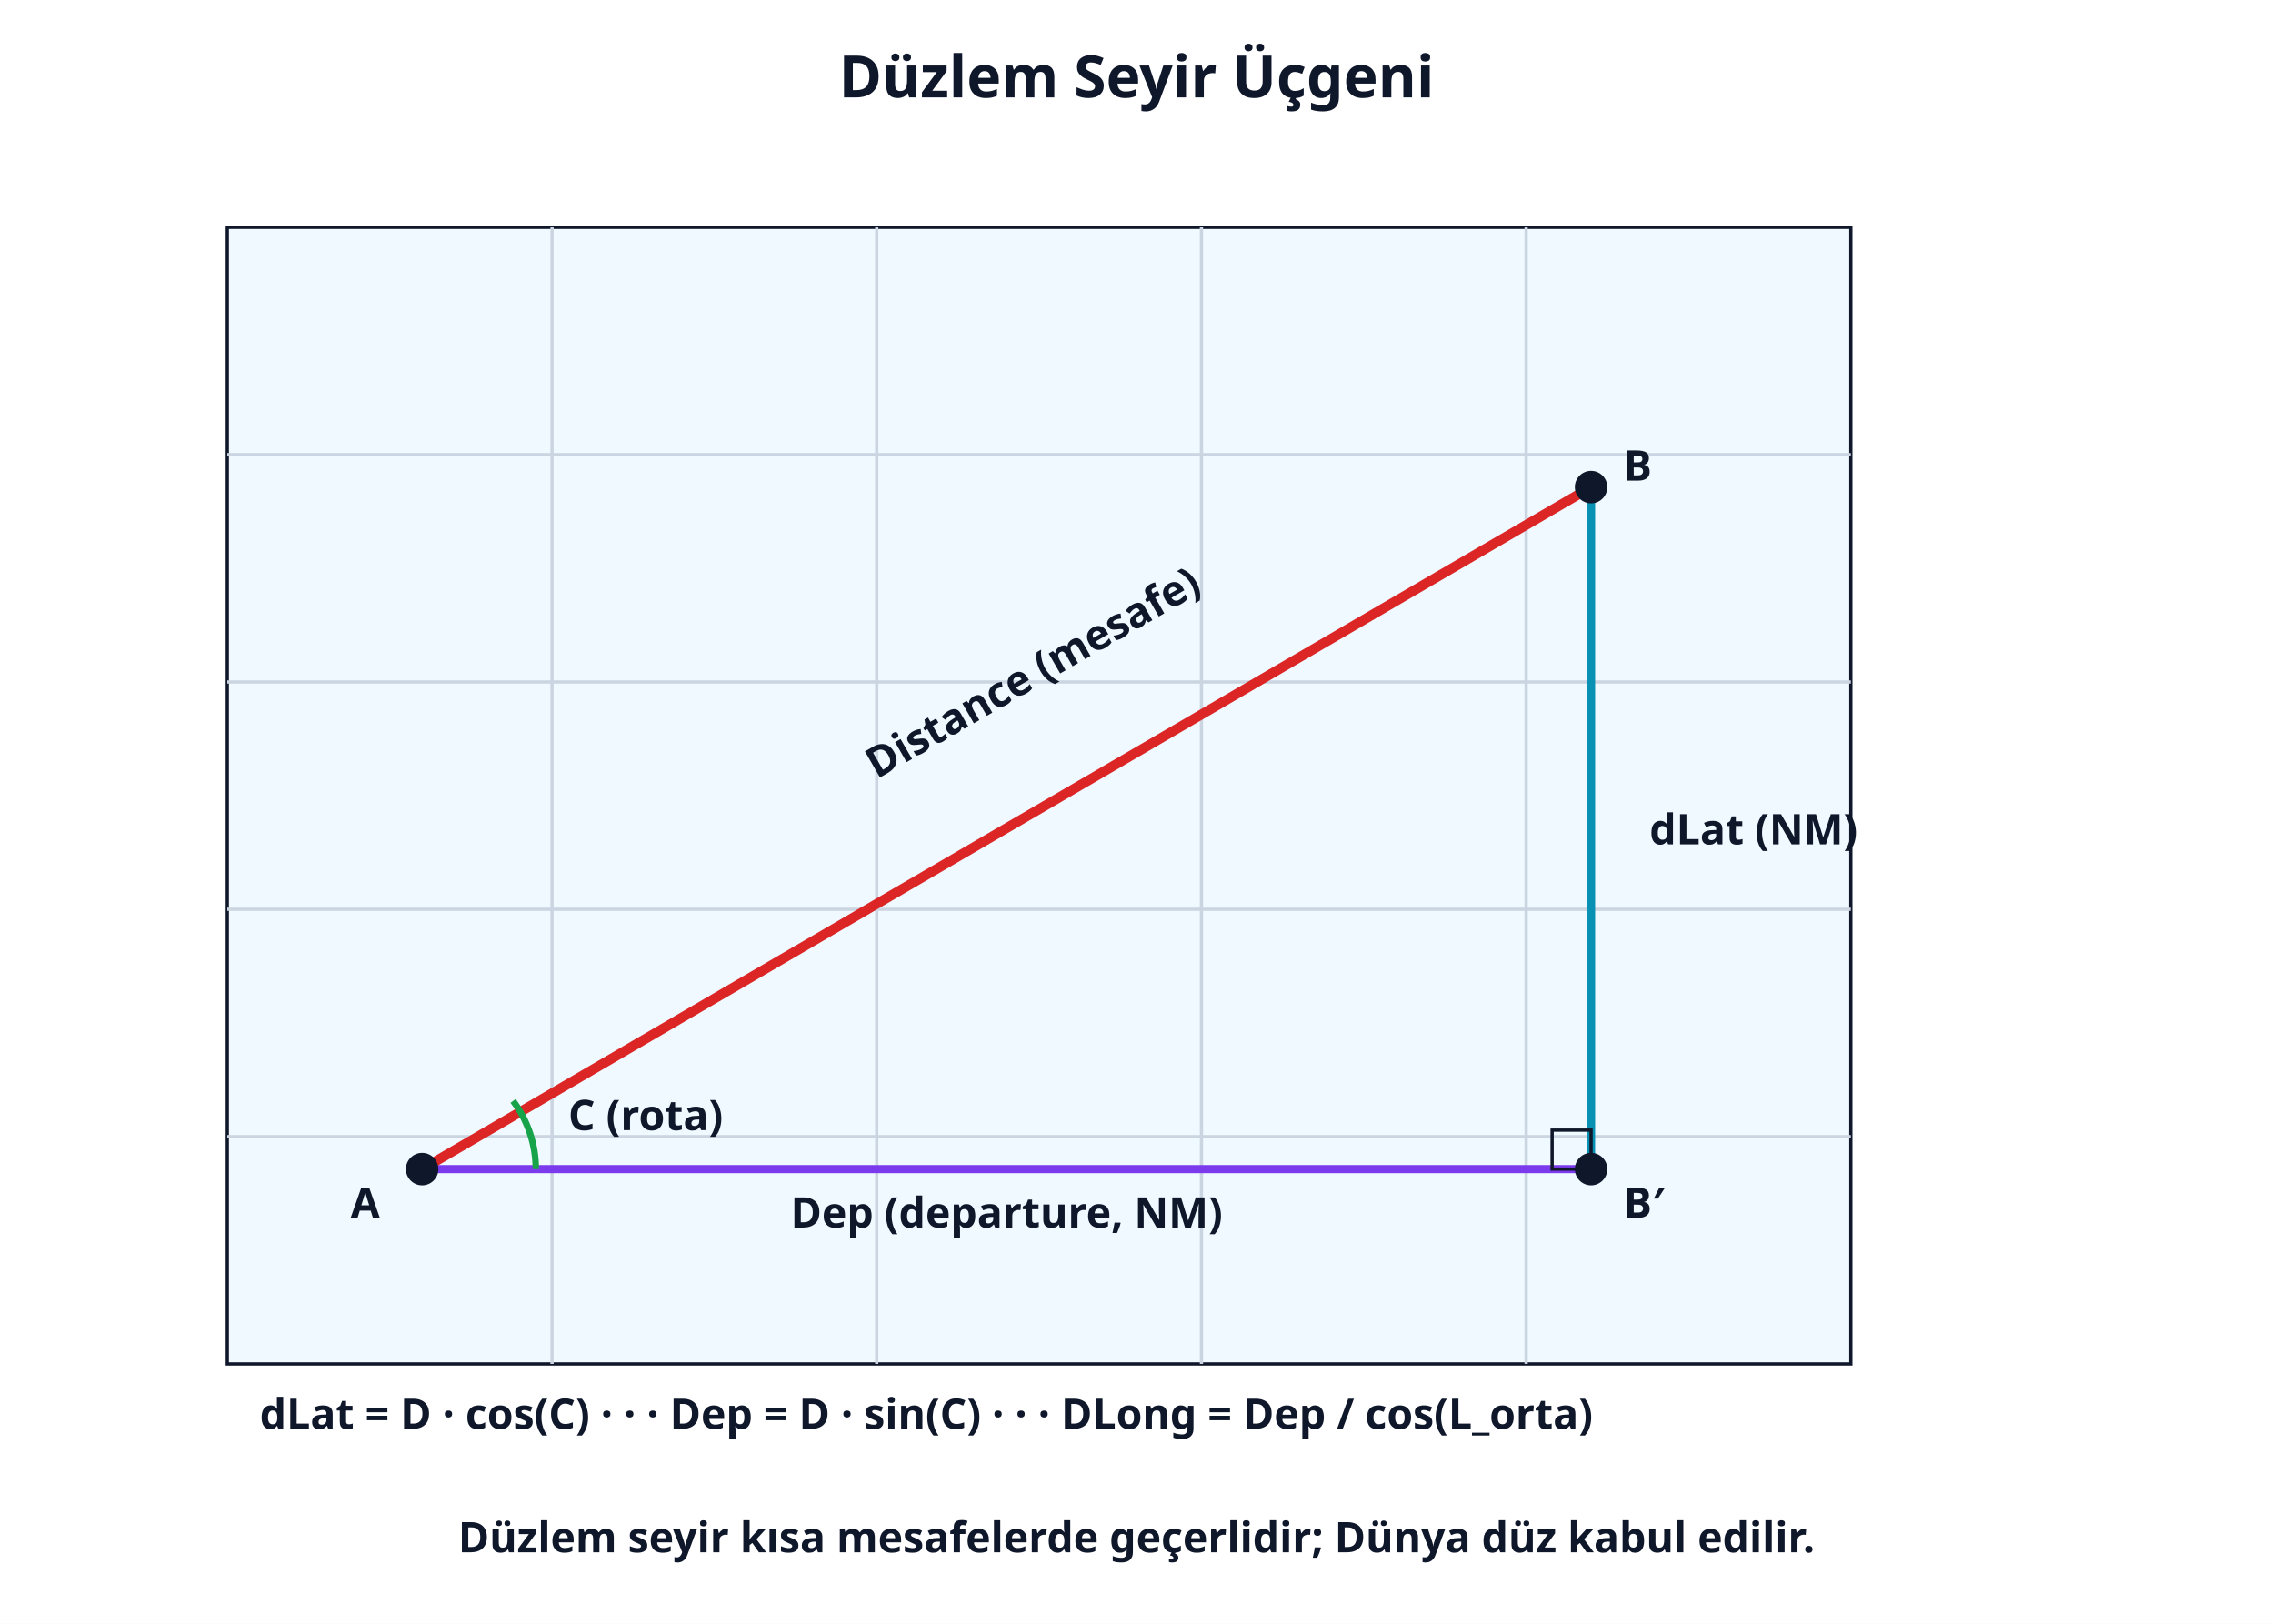
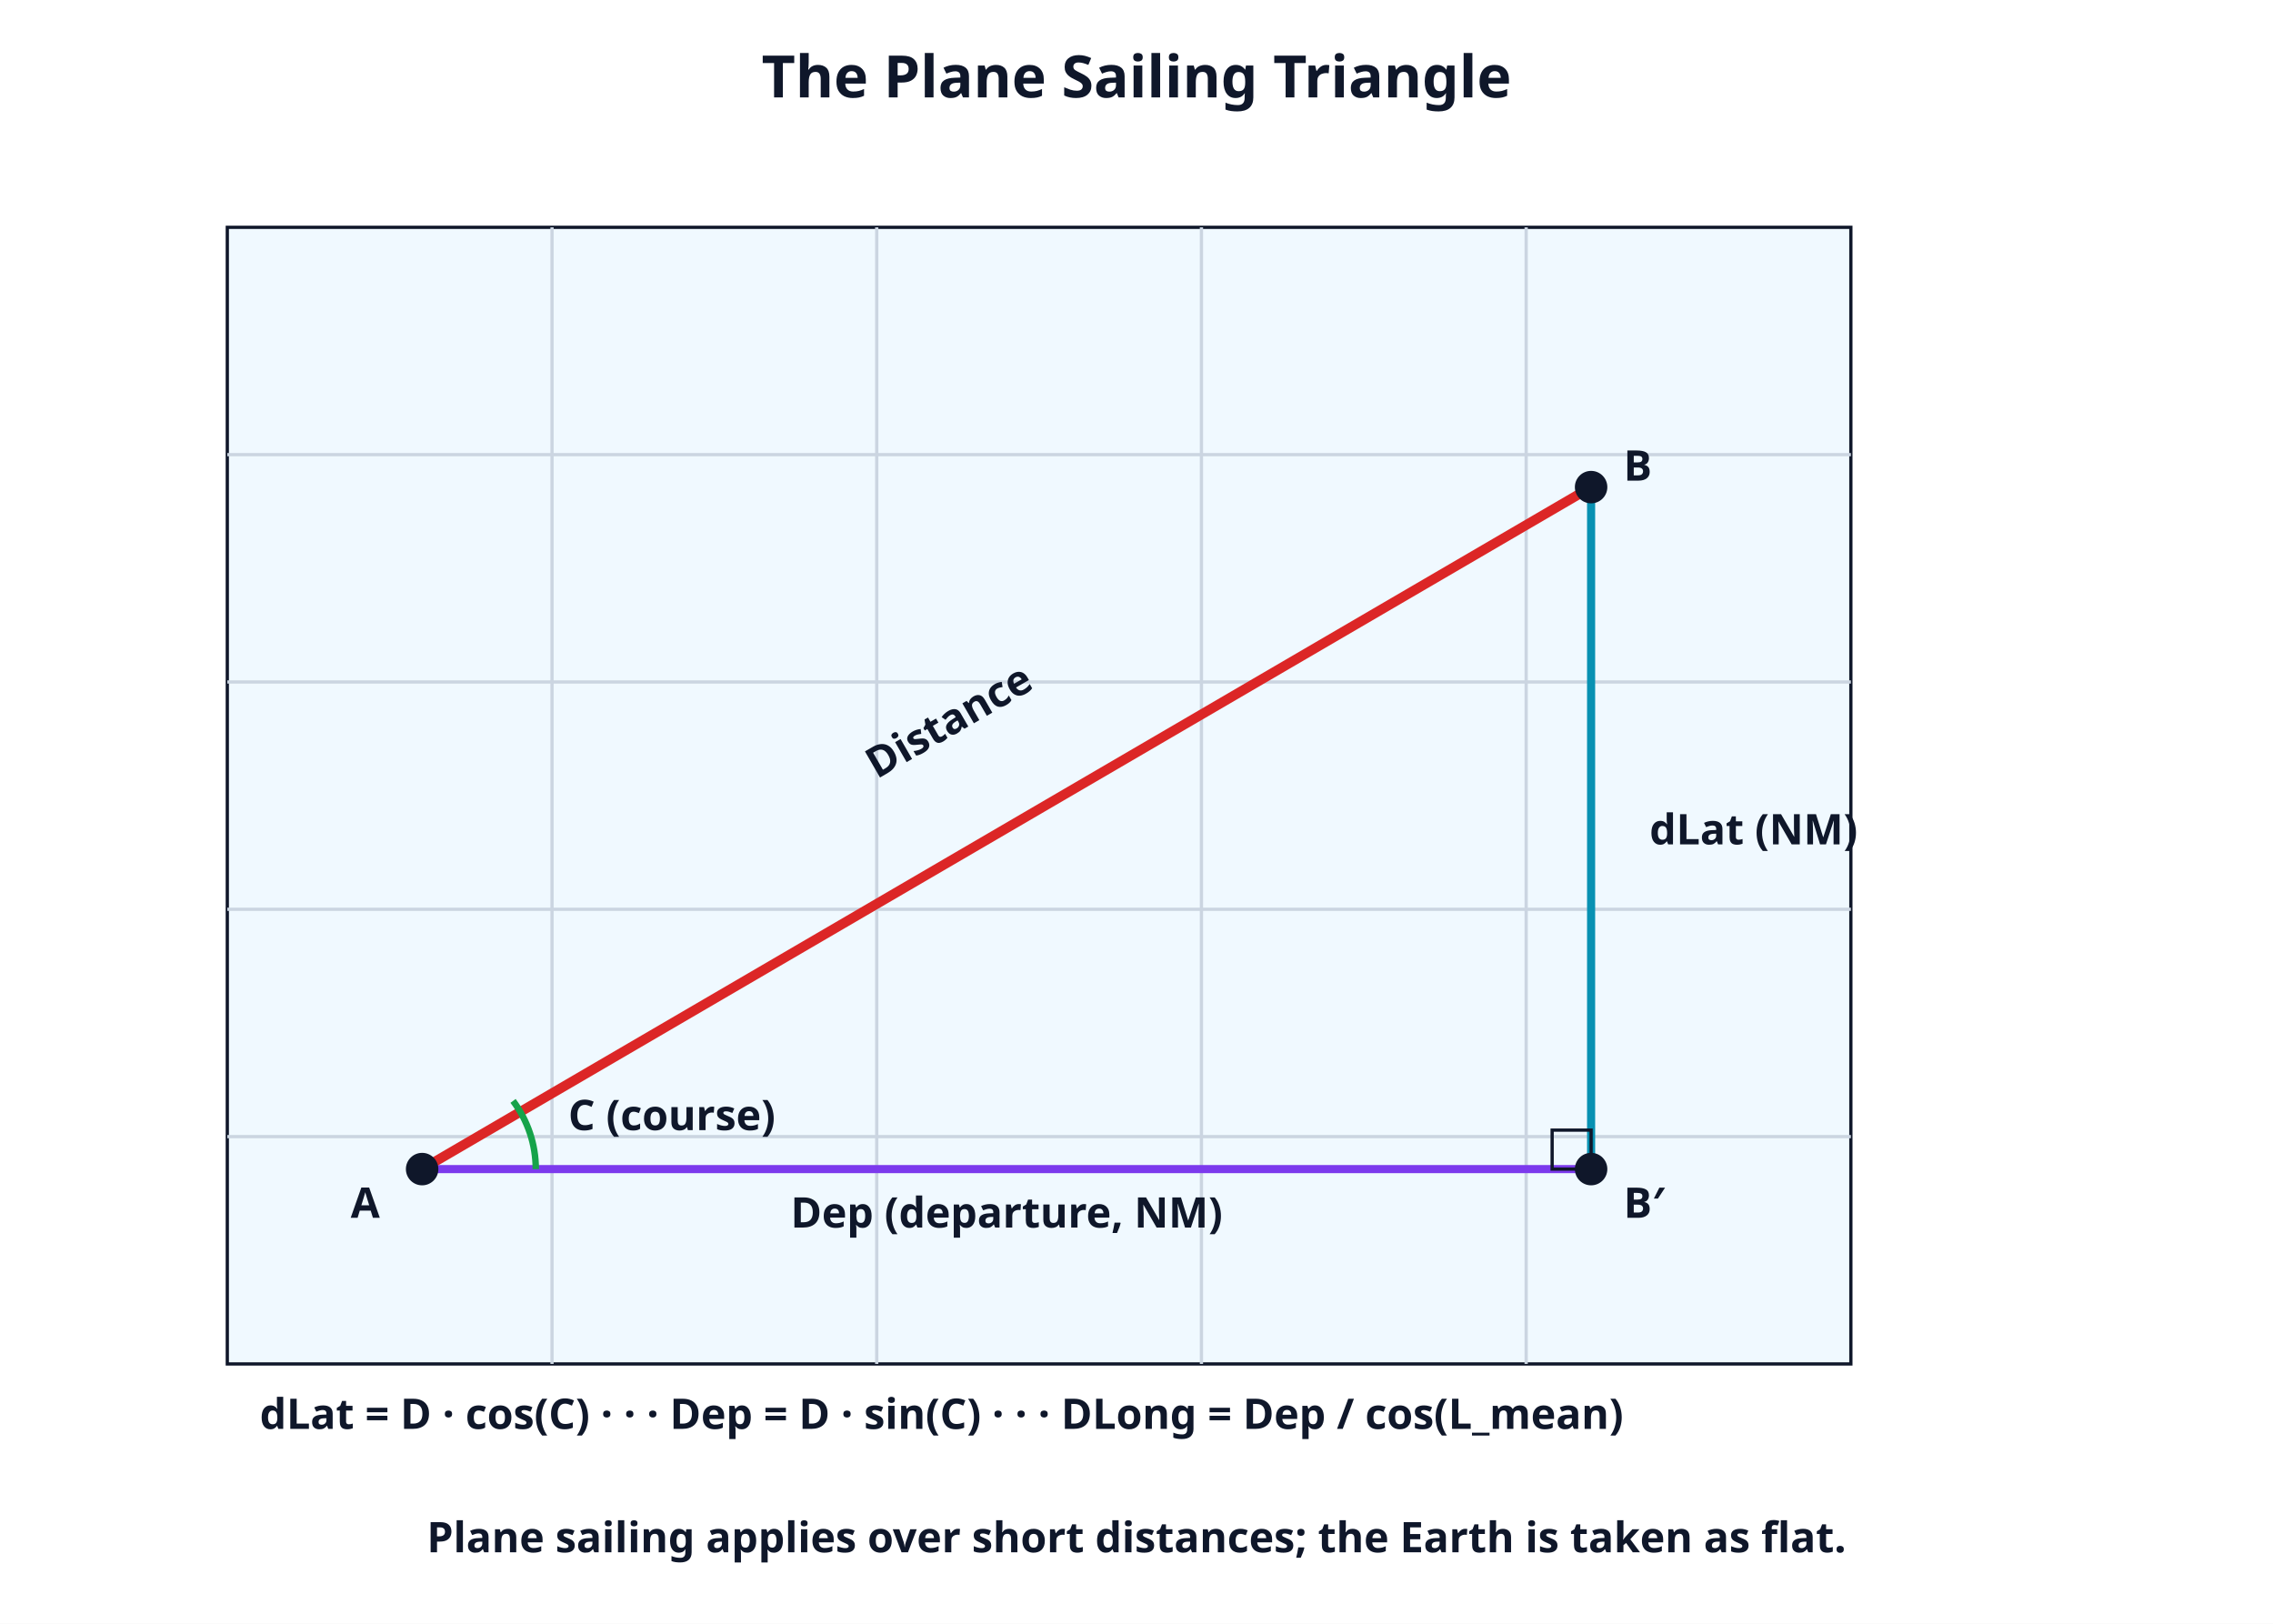
<svg xmlns="http://www.w3.org/2000/svg" viewBox="0 0 700 500">
  <defs>
    <style>
      .lbl{font:13px sans-serif;fill:#0f172a;font-weight:600}
      .ttl{font:18px sans-serif;fill:#0f172a;font-weight:700}
      .grid{stroke:#cbd5e1;stroke-width:1;fill:none}
      .track{stroke:#dc2626;stroke-width:3;fill:none}
    </style>
  </defs>
  <rect width="700" height="500" fill="#fff" />
-   <text x="350" y="30" text-anchor="middle" class="ttl">Düzlem Seyir Üçgeni</text>
+   <text x="350" y="30" text-anchor="middle" class="ttl">The Plane Sailing Triangle</text>
  <g transform="translate(70 70)">
    <rect width="500" height="350" fill="#f0f9ff" stroke="#0f172a" />
    <g class="grid">
      <line x1="0" y1="70" x2="500" y2="70" />
      <line x1="0" y1="140" x2="500" y2="140" />
      <line x1="0" y1="210" x2="500" y2="210" />
      <line x1="0" y1="280" x2="500" y2="280" />
      <line x1="100" y1="0" x2="100" y2="350" />
      <line x1="200" y1="0" x2="200" y2="350" />
      <line x1="300" y1="0" x2="300" y2="350" />
      <line x1="400" y1="0" x2="400" y2="350" />
    </g>
    <line x1="60" y1="290" x2="420" y2="290" stroke="#7c3aed" stroke-width="2.5" />
    <line x1="420" y1="290" x2="420" y2="80" stroke="#0891b2" stroke-width="2.5" />
    <line x1="60" y1="290" x2="420" y2="80" class="track" />
    <rect x="408" y="278" width="12" height="12" fill="none" stroke="#0f172a" />
    <path d="M 95 290 A 35 35 0 0 0 88 269" stroke="#16a34a" stroke-width="2" fill="none" />
-     <text x="105" y="278" class="lbl" fill="#16a34a">C (rota)</text>
+     <text x="105" y="278" class="lbl" fill="#16a34a">C (course)</text>
    <circle cx="60" cy="290" r="5" fill="#0f172a" />
    <text x="38" y="305" class="lbl">A</text>
    <circle cx="420" cy="80" r="5" fill="#0f172a" />
    <text x="430" y="78" class="lbl">B</text>
    <circle cx="420" cy="290" r="5" fill="#0f172a" />
    <text x="430" y="305" class="lbl">B′</text>
    <text x="240" y="308" class="lbl" fill="#7c3aed" text-anchor="middle">Dep (departure, NM)</text>
    <text x="438" y="190" class="lbl" fill="#0891b2">dLat (NM)</text>
-     <text x="200" y="170" class="lbl" fill="#dc2626" transform="rotate(-30 200 170)">Distance (mesafe)</text>
+     <text x="200" y="170" class="lbl" fill="#dc2626" transform="rotate(-30 200 170)">Distance</text>
  </g>
  <g transform="translate(80 440)">
-     <text class="lbl">dLat = D · cos(C) · · · Dep = D · sin(C) · · · DLong = Dep / cos(L_orta)</text>
+     <text class="lbl">dLat = D · cos(C) · · · Dep = D · sin(C) · · · DLong = Dep / cos(L_mean)</text>
  </g>
-   <text x="350" y="478" text-anchor="middle" class="lbl">Düzlem seyir kısa mesafelerde geçerlidir; Dünya düz kabul edilir.</text>
+   <text x="350" y="478" text-anchor="middle" class="lbl">Plane sailing applies over short distances; the Earth is taken as flat.</text>
</svg>
